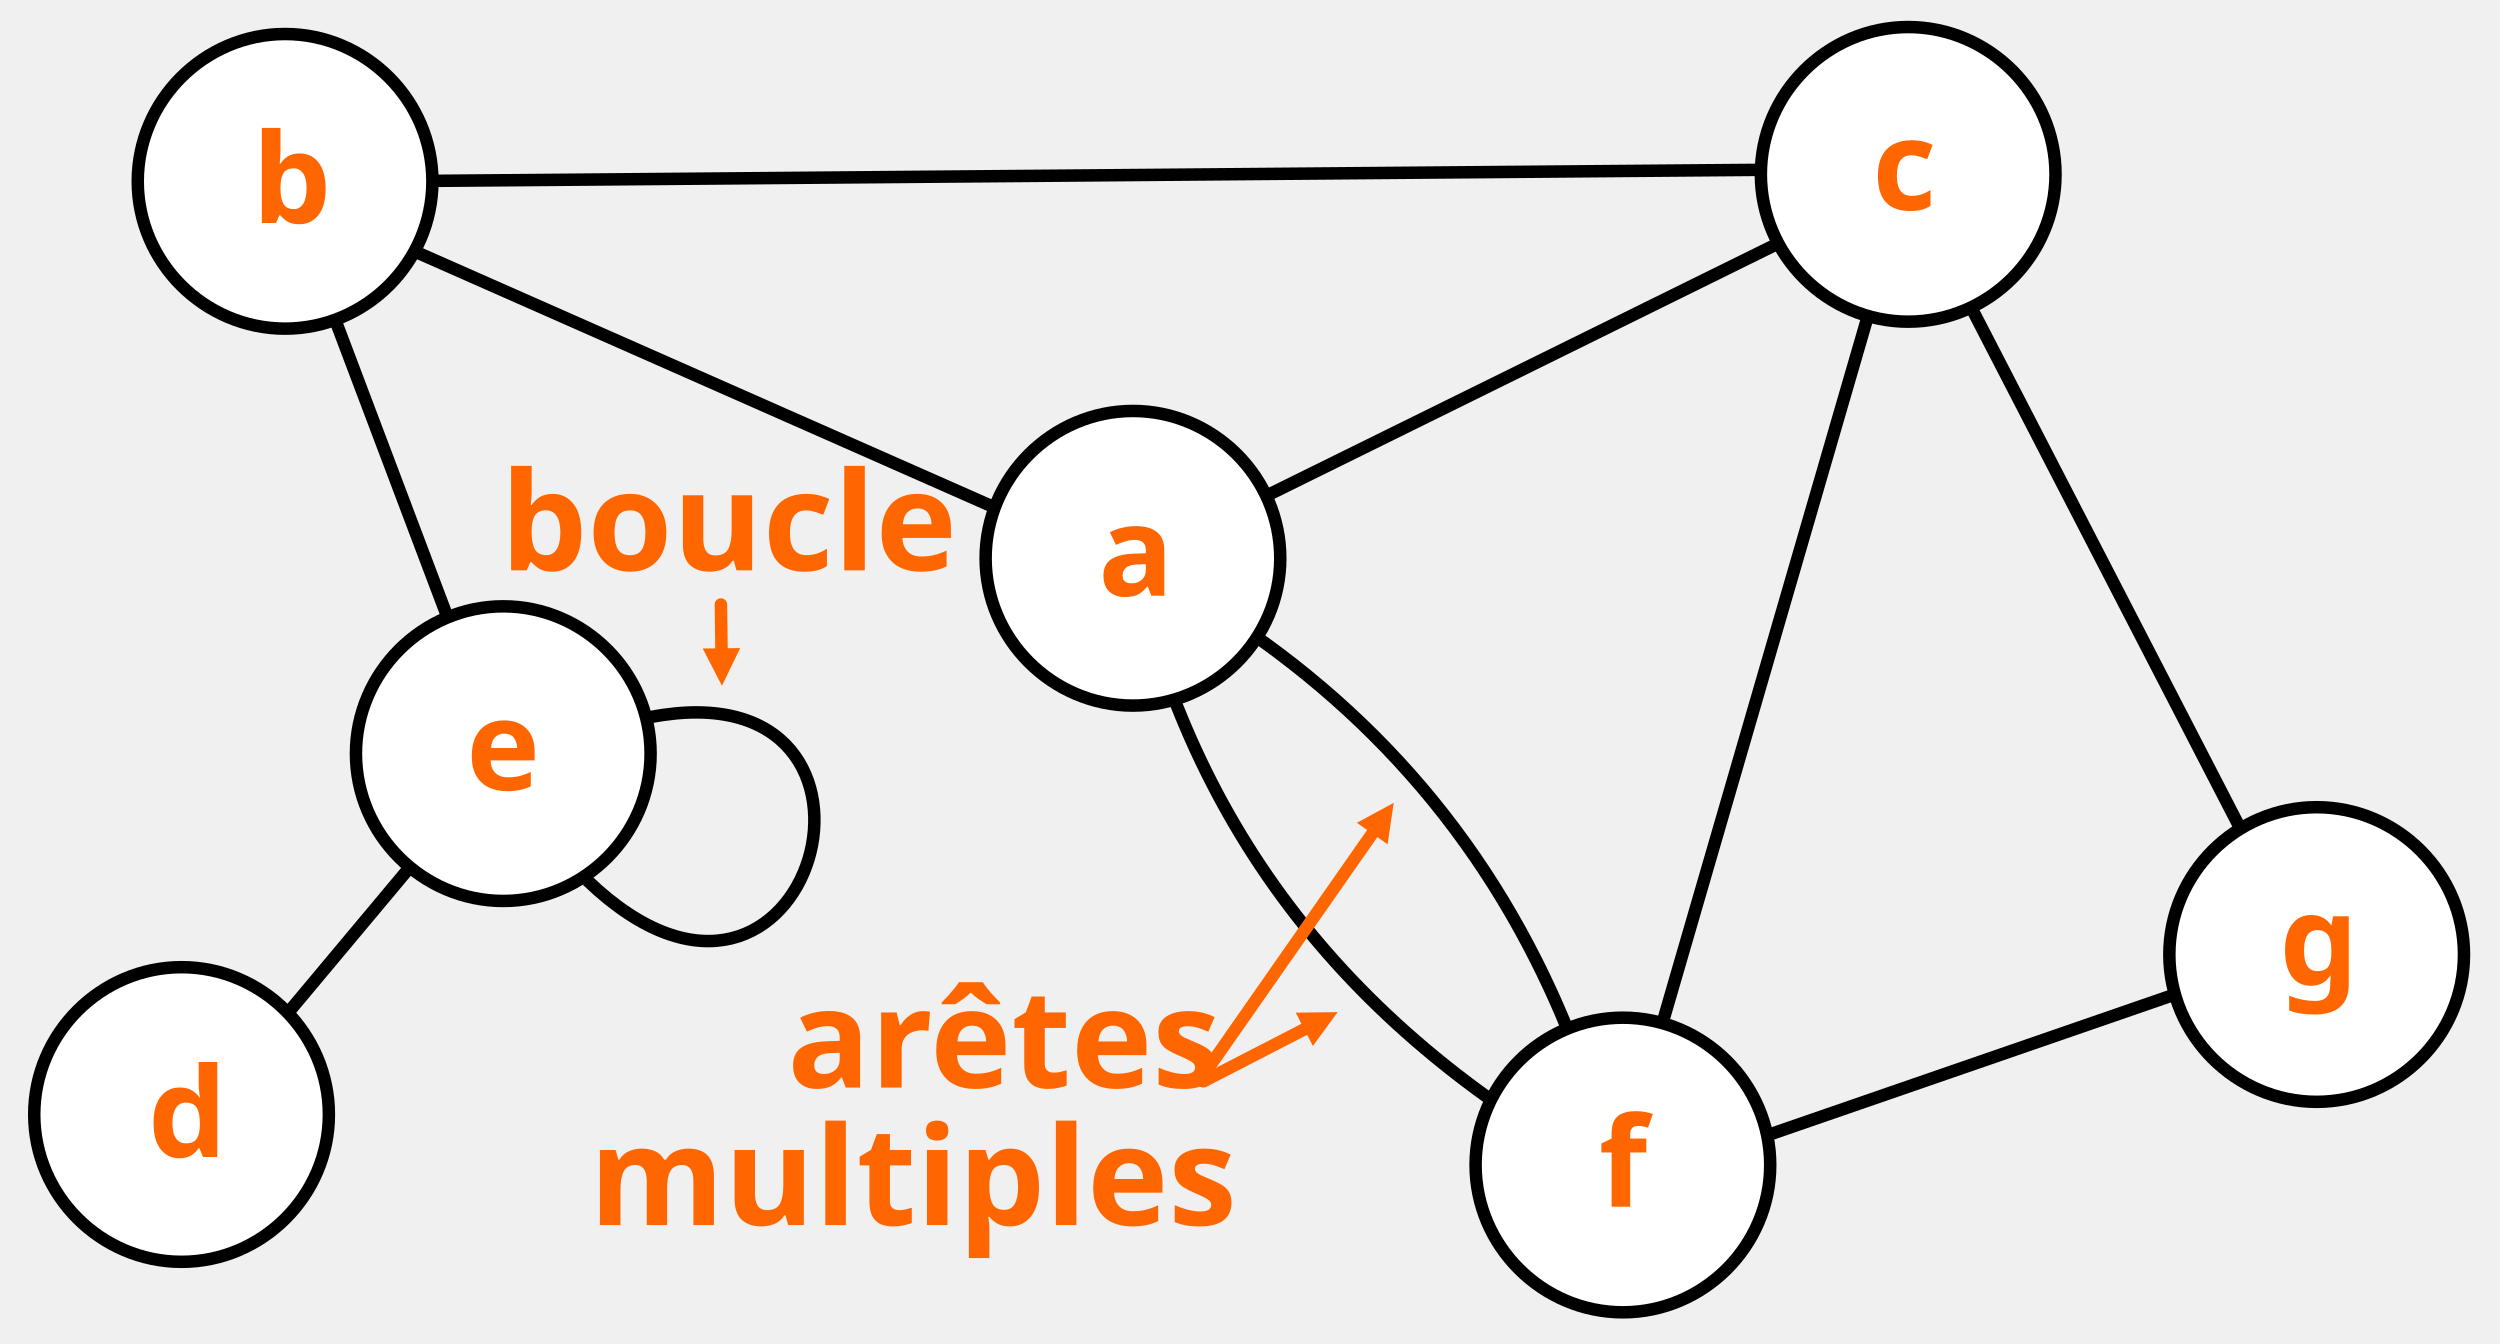
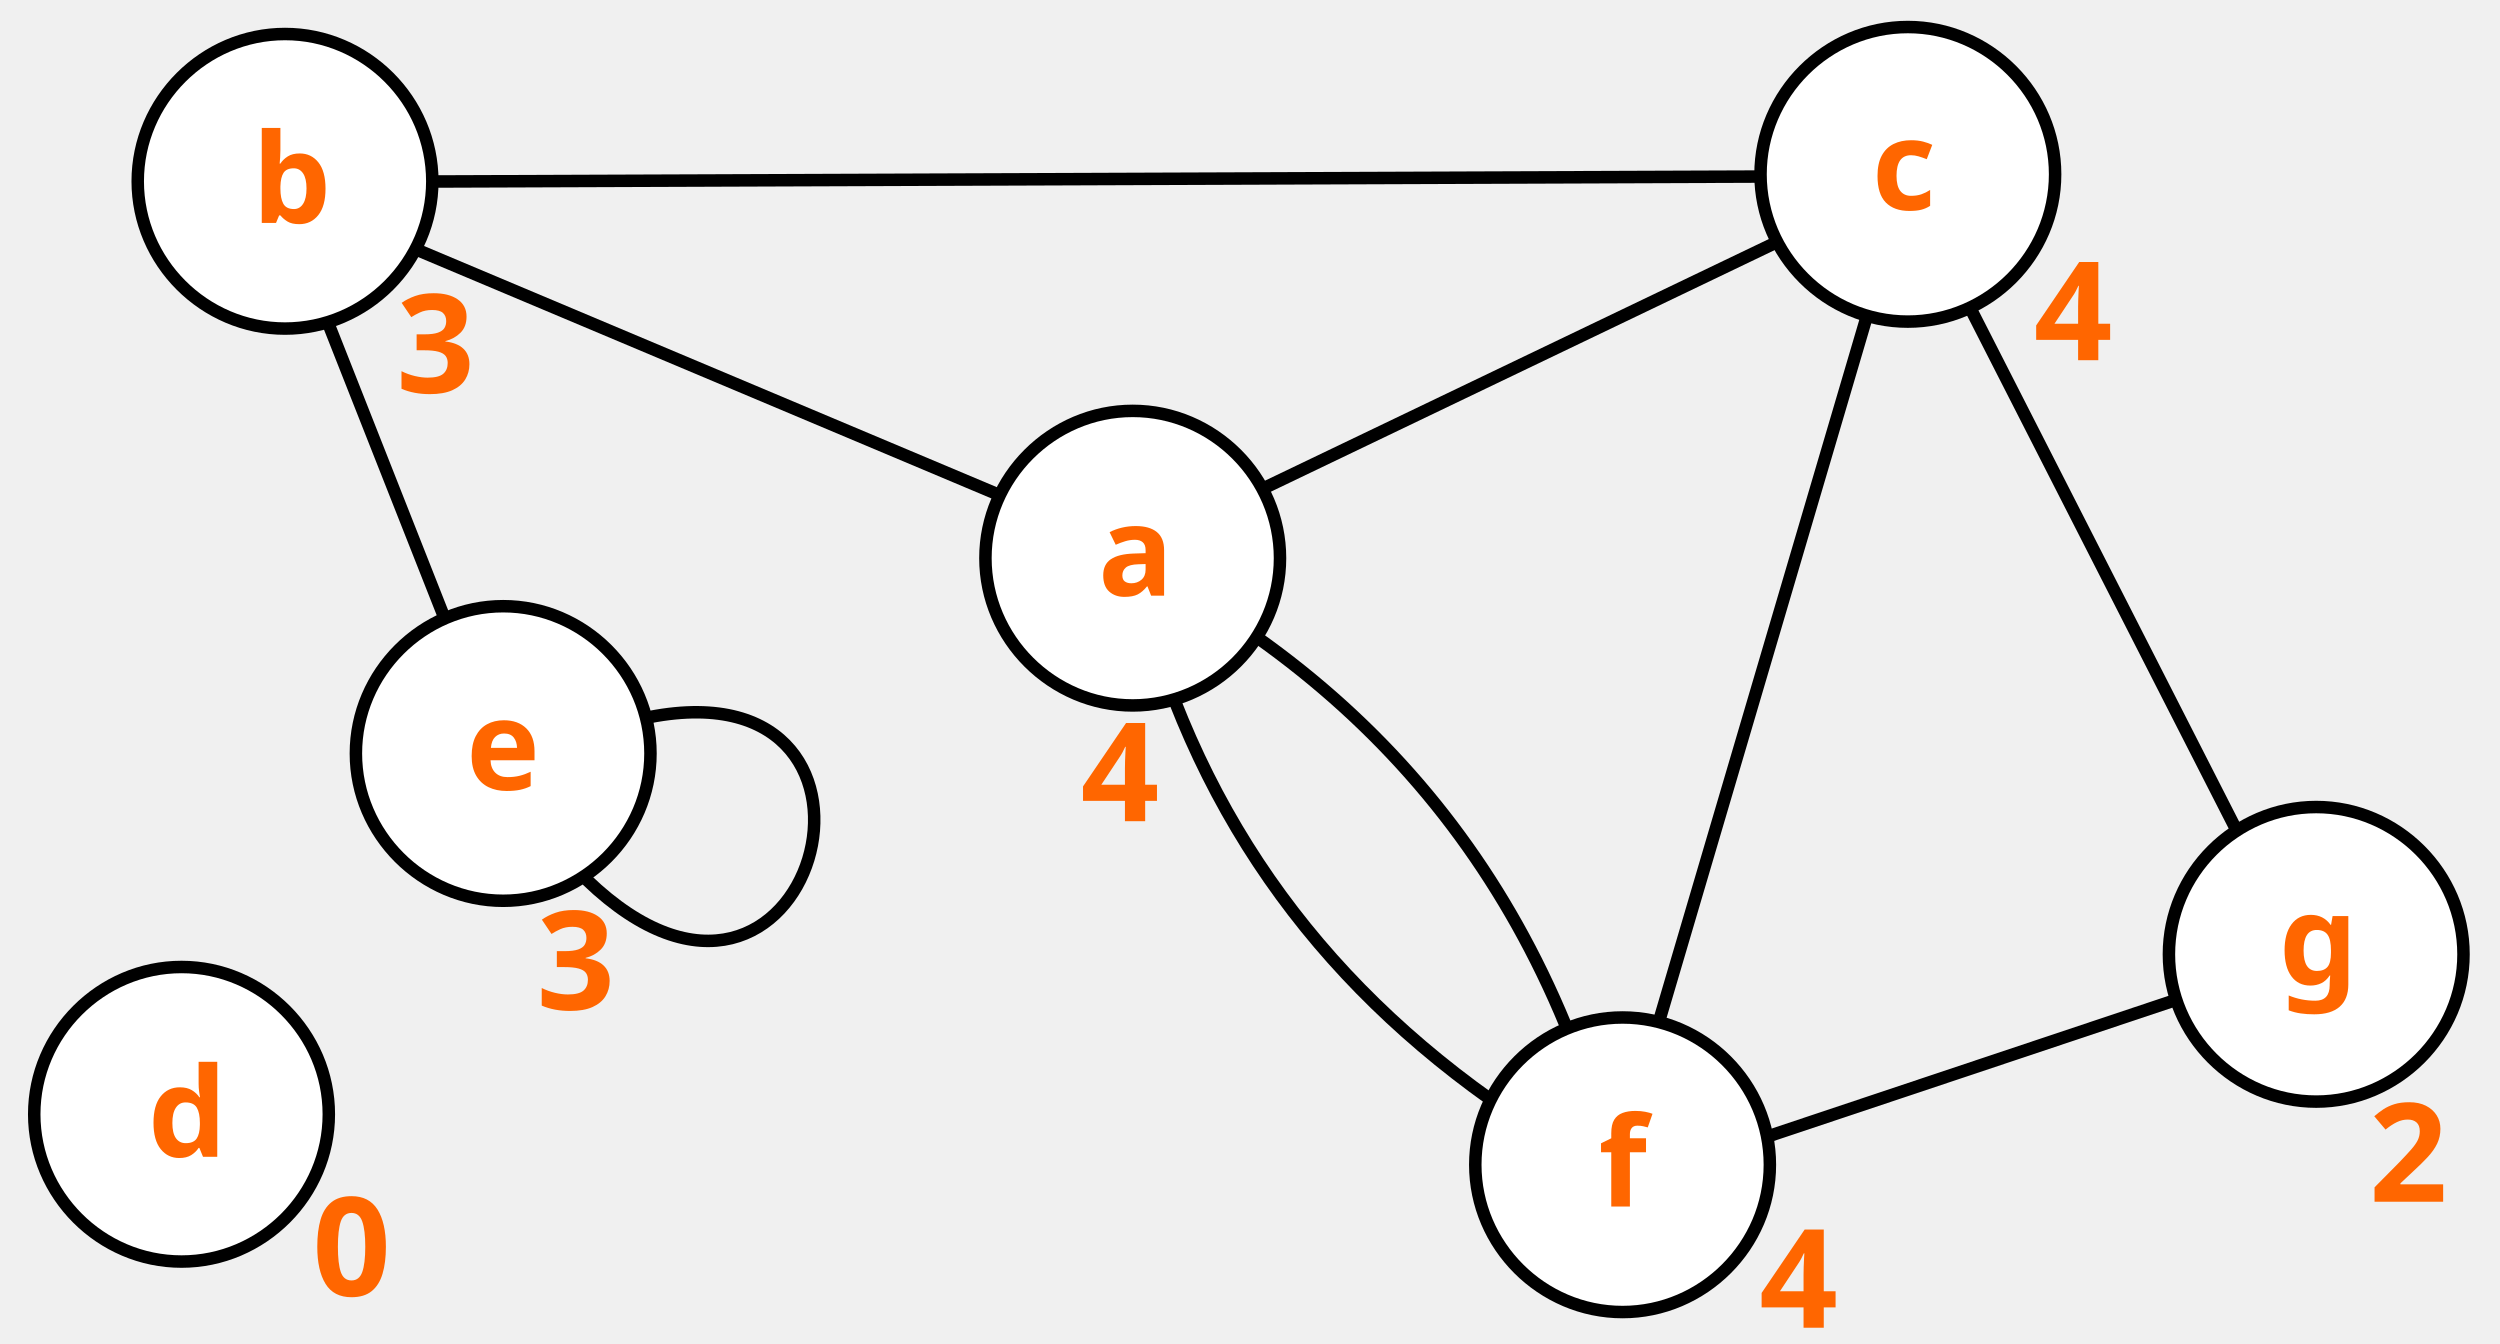
- <svg xmlns="http://www.w3.org/2000/svg" width="100%" height="100%" viewBox="0 0 400 215" version="1.1" xml:space="preserve" style="fill-rule:evenodd;clip-rule:evenodd;">
+ <svg xmlns="http://www.w3.org/2000/svg" width="100%" height="100%" viewBox="0 0 1667 896" version="1.1" xml:space="preserve" style="fill-rule:evenodd;clip-rule:evenodd;">
  <g id="Layer-1">
-     <g id="path5122" transform="matrix(1,0,0,1,-333.259,-122.913)">
-       <path d="M378.571,152.047L414.204,246.415" style="fill:none;stroke:black;stroke-width:2px;" />
+     <g id="undirected">
+       <path id="path5122" d="M219.334,216.802l76.932,194.961" style="fill:none;stroke:#000;stroke-width:8.33px;" />
+       <path id="path51221" d="M837.509,424.486c82.939,58.698 144.078,131.363 186.669,215.912c22.555,44.775 39.908,92.882 52.543,144.013" style="fill:none;stroke:#000;stroke-width:8.33px;" />
+       <path id="path51222" d="M755.027,374.52c33.756,148.22 110.462,267.22 238.878,358.623" style="fill:none;stroke:#000;stroke-width:8.33px;" />
+       <path id="path51223" d="M1490.53,552.038l-224.195,-439.609" style="fill:none;stroke:#000;stroke-width:8.33px;" />
+       <path id="path51224" d="M844.803,324.499l424.384,-203.523" style="fill:none;stroke:#000;stroke-width:8.33px;" />
+       <path id="path51225" d="M1106.77,679.24l164.254,-557.281" style="fill:none;stroke:#000;stroke-width:8.33px;" />
+       <path id="path51226" d="M1078.82,791.203l368.803,-123.367" style="fill:none;stroke:#000;stroke-width:8.33px;" />
+       <path id="path5114" d="M192.082,130.36l471.574,198.569" style="fill:none;stroke:#000;stroke-width:8.33px;" />
+       <path id="path51227" d="M188.8,121.394l982.026,-3.656" style="fill:none;stroke:#000;stroke-width:8.33px;" />
+       <path id="path51228" d="M391.364,586.785c150.163,144.269 229.509,-145.041 41.925,-108.662" style="fill:none;stroke:#000;stroke-width:8.33px;" />
    </g>
-     <g id="path51221" transform="matrix(1,0,0,1,-197.365,-62.1624)">
-       <path d="M378.571,152.047C408.862,167.706 429.814,189.348 443.168,215.858C448.581,226.604 452.746,238.15 455.778,250.421" style="fill:none;stroke:black;stroke-width:2px;" />
+     <g>
+       <path id="path4622" d="M853.509,372.182c0,53.879 -44.336,98.214 -98.214,98.214c-53.879,0 -98.215,-44.335 -98.215,-98.214c0,-53.879 44.336,-98.214 98.215,-98.214c53.878,0 98.214,44.335 98.214,98.214l0,0Z" style="fill:#fff;stroke:#000;stroke-width:8.33px;" />
+       <text x="732.135px" y="397.179px" style="font-family:'SourceSansPro-Bold', 'Source Sans Pro', sans-serif;font-weight:700;font-size:83.333px;fill:#f60;">a</text>
    </g>
-     <g id="path51222" transform="matrix(1,0,0,1,-197.365,-62.1624)">
-       <path d="M378.571,152.047C388.284,194.694 412.812,227.262 455.778,250.421" style="fill:none;stroke:black;stroke-width:2px;" />
+     <g>
+       <path id="path4445" d="M219.255,743.001c0,53.878 -44.336,98.214 -98.215,98.214c-53.878,0 -98.214,-44.336 -98.214,-98.214c0,-53.879 44.336,-98.215 98.214,-98.215c53.879,0 98.215,44.336 98.215,98.215l0,0Z" style="fill:#fff;stroke:#000;stroke-width:8.33px;" />
+       <text x="98.609px" y="771.344px" style="font-family:'SourceSansPro-Bold', 'Source Sans Pro', sans-serif;font-weight:700;font-size:83.333px;fill:#f60;">d</text>
    </g>
-     <g id="path51223" transform="matrix(1,0,0,1,-197.365,-62.1624)">
-       <path d="M378.571,152.047L501.97,91.197" style="fill:none;stroke:black;stroke-width:2px;" />
+     <g>
+       <path id="path4455" d="M433.733,502.427c0,53.879 -44.335,98.215 -98.214,98.215c-53.879,0 -98.214,-44.336 -98.214,-98.215c0,-53.878 44.335,-98.214 98.214,-98.214c53.879,0 98.214,44.336 98.214,98.214l0,0Z" style="fill:#fff;stroke:#000;stroke-width:8.33px;" />
+       <text x="310.755px" y="526.604px" style="font-family:'SourceSansPro-Bold', 'Source Sans Pro', sans-serif;font-weight:700;font-size:83.333px;fill:#f60;">e</text>
    </g>
-     <g id="path51224" transform="matrix(1,0,0,1,-197.365,-62.1624)">
-       <path d="M456.806,248.422L502.41,91.433" style="fill:none;stroke:black;stroke-width:2px;" />
+     <g>
+       <path id="path4016" d="M288.264,120.887c0,53.879 -44.336,98.215 -98.214,98.215c-53.879,0 -98.215,-44.336 -98.215,-98.215c0,-53.878 44.336,-98.214 98.215,-98.214c53.878,0 98.214,44.336 98.214,98.214l0,0Z" style="fill:#fff;stroke:#000;stroke-width:8.33px;" />
+       <text x="168.049px" y="148.65px" style="font-family:'SourceSansPro-Bold', 'Source Sans Pro', sans-serif;font-weight:700;font-size:83.333px;fill:#f60;">b</text>
    </g>
-     <g id="path51225" transform="matrix(1,0,0,1,-119.655,37.8416)">
-       <path d="M378.571,152.047L490.958,113.206" style="fill:none;stroke:black;stroke-width:2px;" />
+     <g>
+       <path id="path4602" d="M1180.15,776.666c0,53.878 -44.335,98.214 -98.214,98.214c-53.879,0 -98.215,-44.336 -98.215,-98.214c0,-53.879 44.336,-98.215 98.215,-98.215c53.879,0 98.214,44.336 98.214,98.215l0,0Z" style="fill:#fff;stroke:#000;stroke-width:8.33px;" />
+       <text x="1065.89px" y="804.509px" style="font-family:'SourceSansPro-Bold', 'Source Sans Pro', sans-serif;font-weight:700;font-size:83.333px;fill:#f60;">f</text>
    </g>
-     <g id="path5114" transform="matrix(1,0,0,1,-80.8232,-76.6395)">
-       <path d="M126.923,107.926L262.064,167.595" style="fill:none;stroke:black;stroke-width:2px;" />
+     <g>
+       <path id="path4752" d="M1642.66,636.343c0,53.879 -44.336,98.214 -98.214,98.214c-53.879,0 -98.215,-44.335 -98.215,-98.214c0,-53.879 44.336,-98.214 98.215,-98.214c53.878,0 98.214,44.335 98.214,98.214l0,0Z" style="fill:#fff;stroke:#000;stroke-width:8.33px;" />
+       <text x="1519.61px" y="656.353px" style="font-family:'SourceSansPro-Bold', 'Source Sans Pro', sans-serif;font-weight:700;font-size:83.333px;fill:#f60;">g</text>
    </g>
-     <g id="path51226" transform="matrix(1,0,0,1,-333.259,-122.913)">
-       <path d="M378.571,152.047L637.18,149.896" style="fill:none;stroke:black;stroke-width:2px;" />
+     <g>
+       <path id="path4863" d="M1370.35,116.237c0,53.879 -44.335,98.215 -98.214,98.215c-53.879,0 -98.214,-44.336 -98.214,-98.215c0,-53.878 44.335,-98.214 98.214,-98.214c53.879,0 98.214,44.336 98.214,98.214l0,0Z" style="fill:#fff;stroke:#000;stroke-width:8.33px;" />
+       <text x="1248.18px" y="139.833px" style="font-family:'SourceSansPro-Bold', 'Source Sans Pro', sans-serif;font-weight:700;font-size:83.333px;fill:#f60;">c</text>
    </g>
-     <g id="path51227" transform="matrix(1,0,0,1,-333.259,-122.913)">
-       <path d="M702.82,276.983L637.18,149.896" style="fill:none;stroke:black;stroke-width:2px;" />
-     </g>
-     <g id="path51228" transform="matrix(1,0,0,1,-350.37,31.3779)">
-       <path d="M378.571,152.047L430.543,89.93" style="fill:none;stroke:black;stroke-width:2px;" />
-     </g>
-     <g id="path51229" transform="matrix(1,0,0,1,-350.37,31.3779)">
-       <path d="M444.297,109.45C480.336,144.075 499.379,74.641 454.359,83.372" style="fill:none;stroke:black;stroke-width:2px;" />
-     </g>
-     <g transform="matrix(1,0,0,1,-34.1108,61.9823)">
-       <g id="path4622" transform="matrix(1,0,0,1,156.096,-32.0681)">
-         <path d="M82.857,59.409C82.857,72.34 72.217,82.981 59.286,82.981C46.355,82.981 35.714,72.34 35.714,59.409C35.714,46.479 46.355,35.838 59.286,35.838C72.217,35.838 82.857,46.479 82.857,59.409L82.857,59.409Z" style="fill:white;stroke:black;stroke-width:2px;" />
-       </g>
-       <g transform="matrix(1,0,0,1,53.7056,-13.7736)">
-         <text x="156.117px" y="47.114px" style="font-family:'SourceSansPro-Bold', 'Source Sans Pro', sans-serif;font-weight:700;font-size:20px;fill:rgb(255,102,0);">a</text>
-       </g>
-     </g>
-     <g transform="matrix(1,0,0,1,2.95392,9.5979)">
-       <g id="path4445" transform="matrix(1,0,0,1,-33.1899,109.313)">
-         <path d="M82.857,59.409C82.857,72.34 72.217,82.981 59.286,82.981C46.355,82.981 35.714,72.34 35.714,59.409C35.714,46.479 46.355,35.838 59.286,35.838C72.217,35.838 82.857,46.479 82.857,59.409L82.857,59.409Z" style="fill:white;stroke:black;stroke-width:2px;" />
-       </g>
-       <g transform="matrix(1,0,0,1,-135.405,128.411)">
-         <text x="156.117px" y="47.114px" style="font-family:'SourceSansPro-Bold', 'Source Sans Pro', sans-serif;font-weight:700;font-size:20px;fill:rgb(255,102,0);">d</text>
-       </g>
-     </g>
-     <g transform="matrix(1,0,0,1,-88.4284,-48.1397)">
-       <g id="path4455" transform="matrix(1,0,0,1,109.667,109.313)">
-         <path d="M82.857,59.409C82.857,72.34 72.217,82.981 59.286,82.981C46.355,82.981 35.714,72.34 35.714,59.409C35.714,46.479 46.355,35.838 59.286,35.838C72.217,35.838 82.857,46.479 82.857,59.409L82.857,59.409Z" style="fill:white;stroke:black;stroke-width:2px;" />
-       </g>
-       <g transform="matrix(1,0,0,1,6.89225,127.411)">
-         <text x="156.117px" y="47.114px" style="font-family:'SourceSansPro-Bold', 'Source Sans Pro', sans-serif;font-weight:700;font-size:20px;fill:rgb(255,102,0);">e</text>
-       </g>
-     </g>
-     <g transform="matrix(1,0,0,1,-51.1979,-61.6617)">
-       <g id="path4016" transform="matrix(1,0,0,1,37.5241,31.2652)">
-         <path d="M82.857,59.409C82.857,72.34 72.217,82.981 59.286,82.981C46.355,82.981 35.714,72.34 35.714,59.409C35.714,46.479 46.355,35.838 59.286,35.838C72.217,35.838 82.857,46.479 82.857,59.409L82.857,59.409Z" style="fill:white;stroke:black;stroke-width:2px;" />
-       </g>
-       <g transform="matrix(1,0,0,1,-64.5878,50.2235)">
-         <text x="156.117px" y="47.114px" style="font-family:'SourceSansPro-Bold', 'Source Sans Pro', sans-serif;font-weight:700;font-size:20px;fill:rgb(255,102,0);">b</text>
-       </g>
-     </g>
-     <g transform="matrix(1,0,0,1,-2.14573,17.6775)">
-       <g id="path4602" transform="matrix(1,0,0,1,202.524,109.313)">
-         <path d="M82.857,59.409C82.857,72.34 72.217,82.981 59.286,82.981C46.355,82.981 35.714,72.34 35.714,59.409C35.714,46.479 46.355,35.838 59.286,35.838C72.217,35.838 82.857,46.479 82.857,59.409L82.857,59.409Z" style="fill:white;stroke:black;stroke-width:2px;" />
-       </g>
-       <g transform="matrix(1,0,0,1,101.842,128.291)">
-         <text x="156.117px" y="47.114px" style="font-family:'SourceSansPro-Bold', 'Source Sans Pro', sans-serif;font-weight:700;font-size:20px;fill:rgb(255,102,0);">f</text>
-       </g>
-     </g>
-     <g transform="matrix(1,0,0,1,-34,-16)">
-       <g id="path4752" transform="matrix(1,0,0,1,345.381,109.313)">
-         <path d="M82.857,59.409C82.857,72.34 72.217,82.981 59.286,82.981C46.355,82.981 35.714,72.34 35.714,59.409C35.714,46.479 46.355,35.838 59.286,35.838C72.217,35.838 82.857,46.479 82.857,59.409L82.857,59.409Z" style="fill:white;stroke:black;stroke-width:2px;" />
-       </g>
-       <g transform="matrix(1,0,0,1,242.589,126.411)">
-         <text x="156.117px" y="47.114px" style="font-family:'SourceSansPro-Bold', 'Source Sans Pro', sans-serif;font-weight:700;font-size:20px;fill:rgb(255,102,0);">g</text>
-       </g>
-     </g>
-     <g transform="matrix(1,0,0,1,-27.2119,-62.7777)">
-       <g id="path4863" transform="matrix(1,0,0,1,273.238,31.2653)">
-         <path d="M82.857,59.409C82.857,72.34 72.217,82.981 59.286,82.981C46.355,82.981 35.714,72.34 35.714,59.409C35.714,46.479 46.355,35.838 59.286,35.838C72.217,35.838 82.857,46.479 82.857,59.409L82.857,59.409Z" style="fill:white;stroke:black;stroke-width:2px;" />
-       </g>
-       <g transform="matrix(1,0,0,1,170.658,49.2235)">
-         <text x="156.117px" y="47.114px" style="font-family:'SourceSansPro-Bold', 'Source Sans Pro', sans-serif;font-weight:700;font-size:20px;fill:rgb(255,102,0);">c</text>
-       </g>
-     </g>
-     <g transform="matrix(0.661366,0,0,0.661366,59.5037,39.8712)">
-       <g transform="matrix(1.51202,-0,-0,1.51202,-89.9709,-60.2861)">
-         <path d="M207.315,162.022L214.022,161.94L210.064,167.355L207.315,162.022Z" style="fill:rgb(255,102,0);" />
-         <path d="M192.552,173.008C192.552,173.008 203.495,167.367 209.756,164.139" style="fill:none;stroke:rgb(255,102,0);stroke-width:2px;stroke-linecap:round;stroke-linejoin:round;stroke-miterlimit:1.5;" />
-       </g>
-     </g>
-     <g transform="matrix(0.661366,0,0,0.661366,-17.4766,-38.4478)">
-       <g transform="matrix(1.51202,-0,-0,1.51202,26.4251,58.1339)">
-         <path d="M118.433,103.687L115.507,109.724L112.433,103.761L118.433,103.687Z" style="fill:rgb(255,102,0);" />
-         <path d="M115.347,96.72C115.347,96.72 115.402,101.219 115.448,104.924" style="fill:none;stroke:rgb(255,102,0);stroke-width:2px;stroke-linecap:round;stroke-linejoin:round;stroke-miterlimit:1.5;" />
-       </g>
-     </g>
-     <g transform="matrix(0.661366,0,0,0.661366,59.5037,39.8712)">
-       <g transform="matrix(1.51202,-0,-0,1.51202,-89.9709,-60.2861)">
-         <path d="M217.099,131.651L222.994,128.451L222.017,135.087L217.099,131.651Z" style="fill:rgb(255,102,0);" />
-         <path d="M192.426,172.2C192.426,172.2 212.734,143.135 220.245,132.385" style="fill:none;stroke:rgb(255,102,0);stroke-width:2px;stroke-linecap:round;stroke-linejoin:round;stroke-miterlimit:1.5;" />
-       </g>
-     </g>
-     <g transform="matrix(1,0,0,1,-3.26825,143.441)">
-       <text x="129.246px" y="30.568px" style="font-family:'SourceSansPro-Bold', 'Source Sans Pro', sans-serif;font-weight:700;font-size:22px;fill:rgb(255,102,0);">arêtes</text>
-       <text x="97.544px" y="52.568px" style="font-family:'SourceSansPro-Bold', 'Source Sans Pro', sans-serif;font-weight:700;font-size:22px;fill:rgb(255,102,0);">multiples</text>
-     </g>
-     <g transform="matrix(1,0,0,1,-38.4523,60.6874)">
-       <text x="118.516px" y="30.568px" style="font-family:'SourceSansPro-Bold', 'Source Sans Pro', sans-serif;font-weight:700;font-size:22px;fill:rgb(255,102,0);">boucle</text>
+     <g id="degrés">
+       <text x="208.266px" y="864.066px" style="font-family:'SourceSansPro-Bold', 'Source Sans Pro', sans-serif;font-weight:700;font-size:91.667px;fill:#f60;">0</text>
+       <text x="357.744px" y="673.184px" style="font-family:'SourceSansPro-Bold', 'Source Sans Pro', sans-serif;font-weight:700;font-size:91.667px;fill:#f60;">3</text>
+       <text x="264.243px" y="261.894px" style="font-family:'SourceSansPro-Bold', 'Source Sans Pro', sans-serif;font-weight:700;font-size:91.667px;fill:#f60;">3</text>
+       <text x="720.592px" y="547.571px" style="font-family:'SourceSansPro-Bold', 'Source Sans Pro', sans-serif;font-weight:700;font-size:91.667px;fill:#f60;">4</text>
+       <text x="1173.09px" y="885.325px" style="font-family:'SourceSansPro-Bold', 'Source Sans Pro', sans-serif;font-weight:700;font-size:91.667px;fill:#f60;">4</text>
+       <text x="1356.16px" y="240.177px" style="font-family:'SourceSansPro-Bold', 'Source Sans Pro', sans-serif;font-weight:700;font-size:91.667px;fill:#f60;">4</text>
+       <text x="1579.68px" y="801.334px" style="font-family:'SourceSansPro-Bold', 'Source Sans Pro', sans-serif;font-weight:700;font-size:91.667px;fill:#f60;">2</text>
    </g>
  </g>
</svg>
